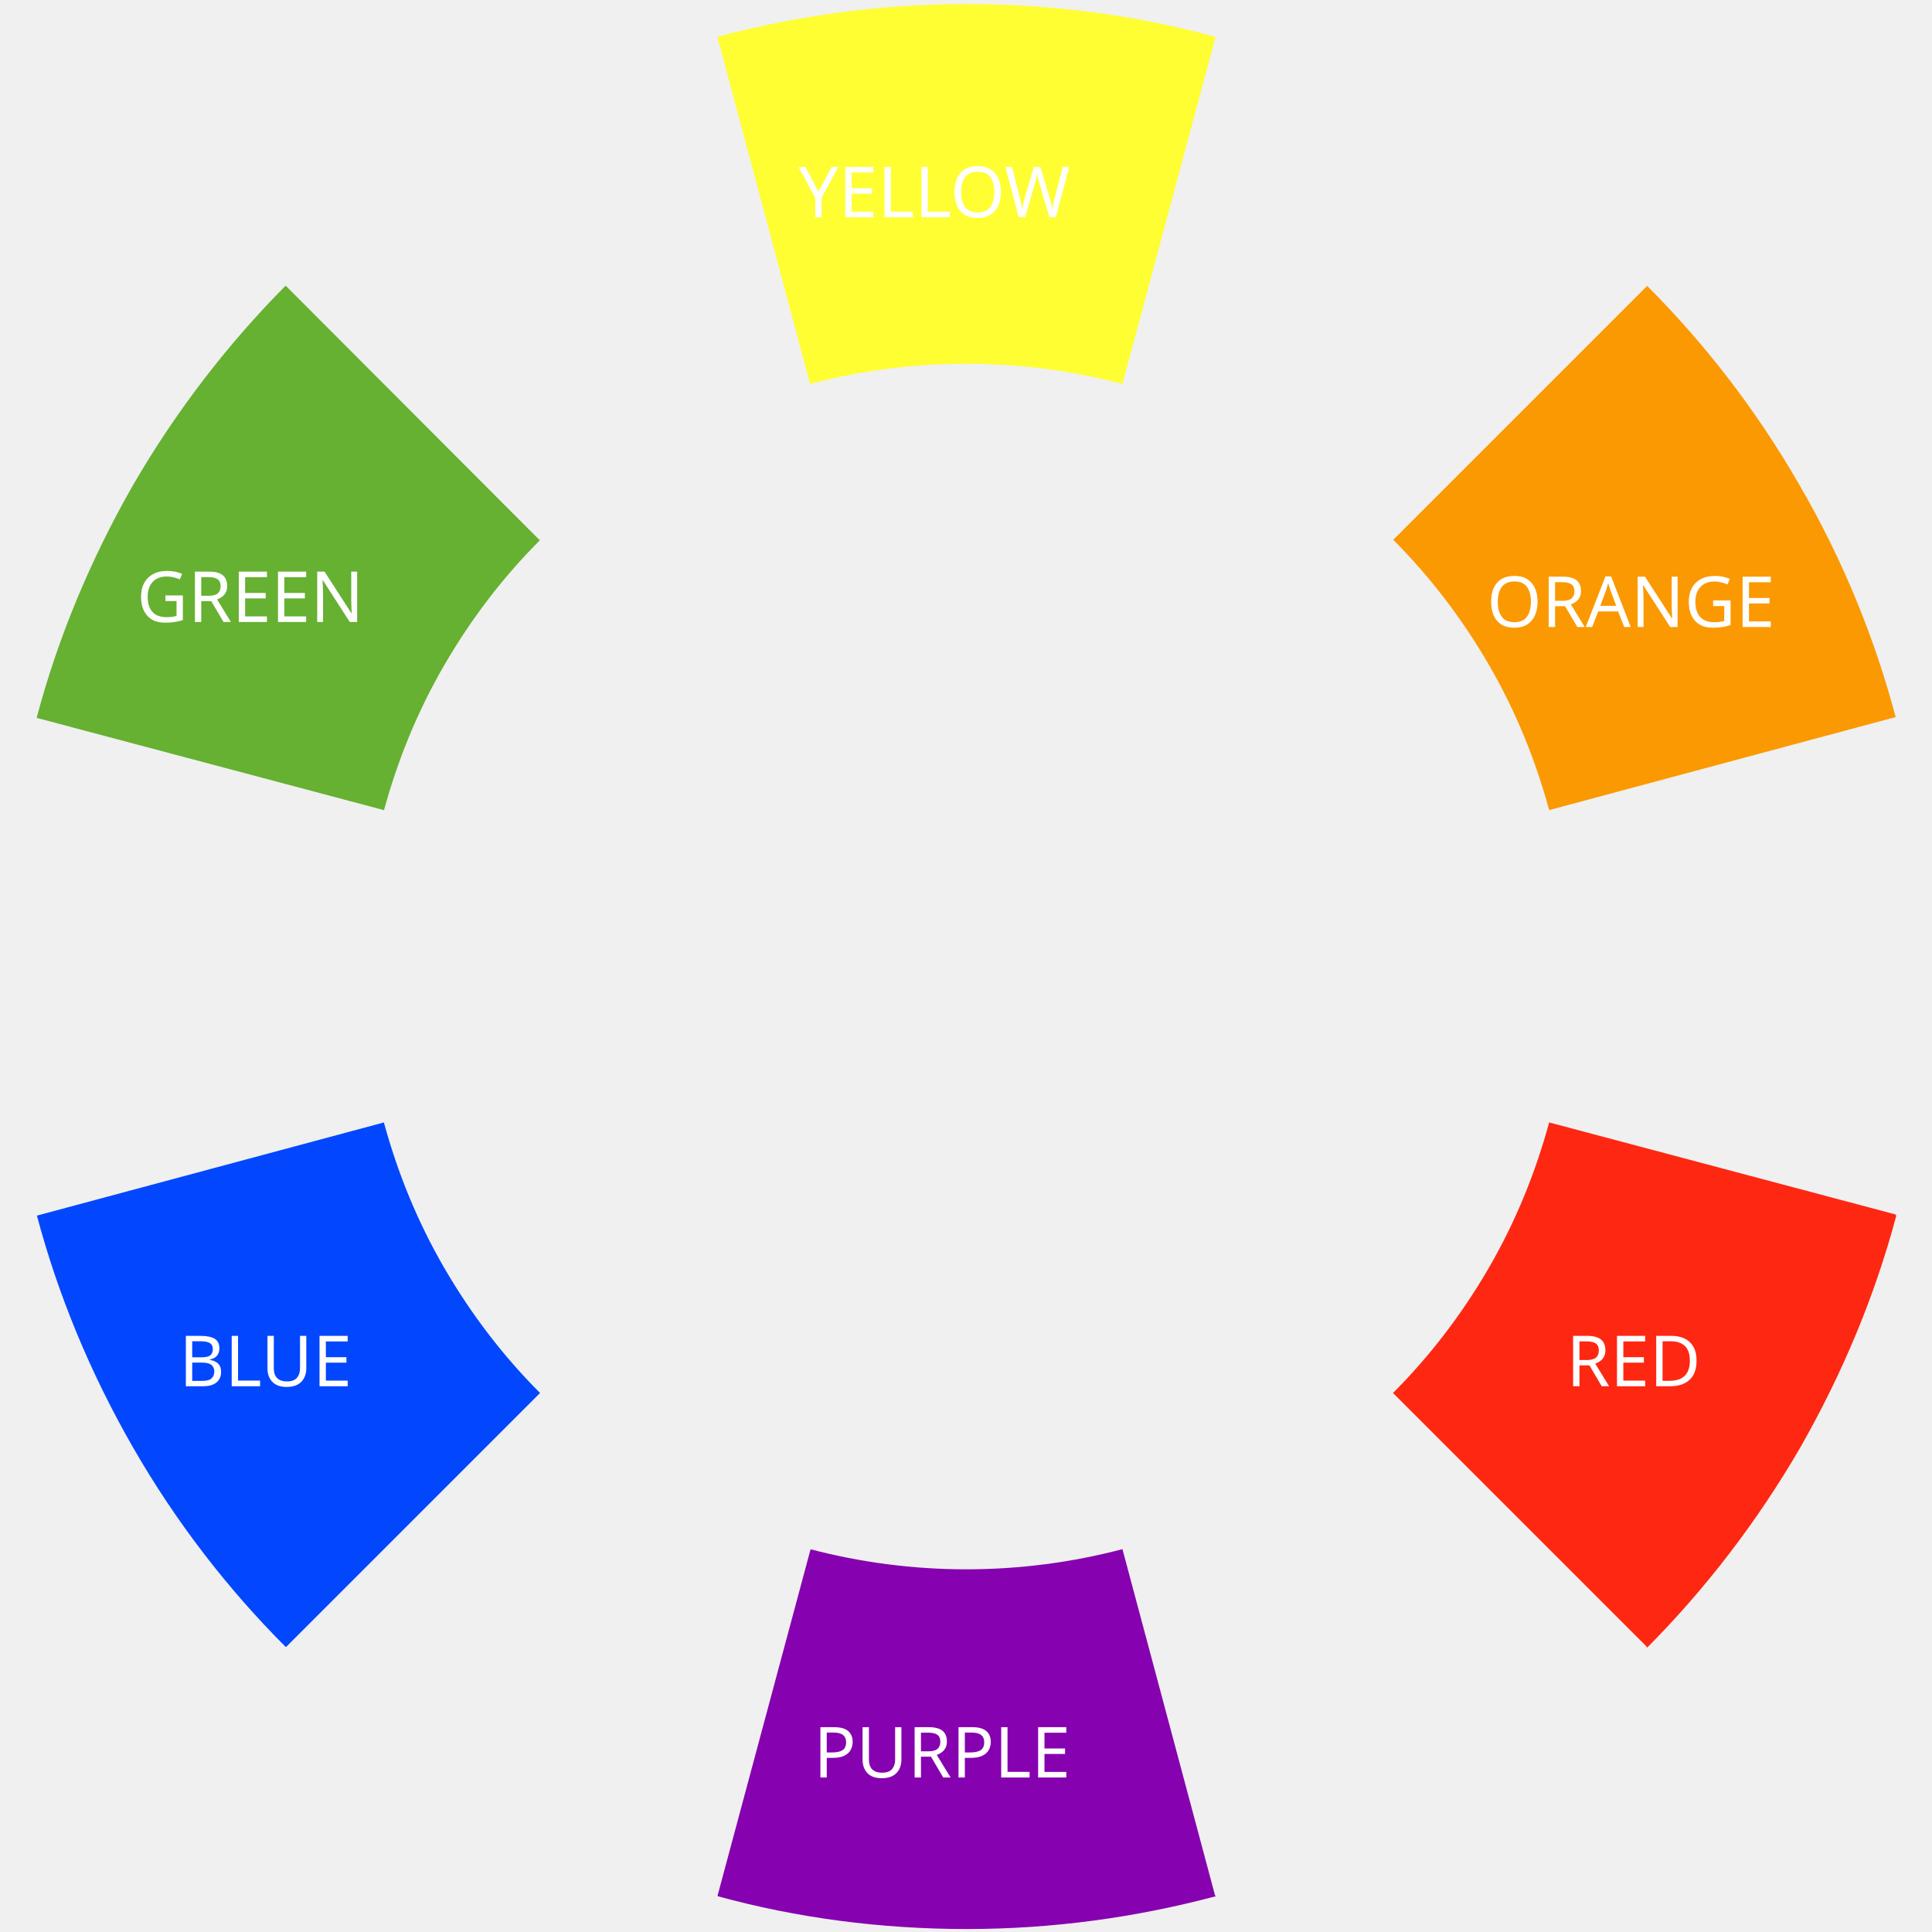
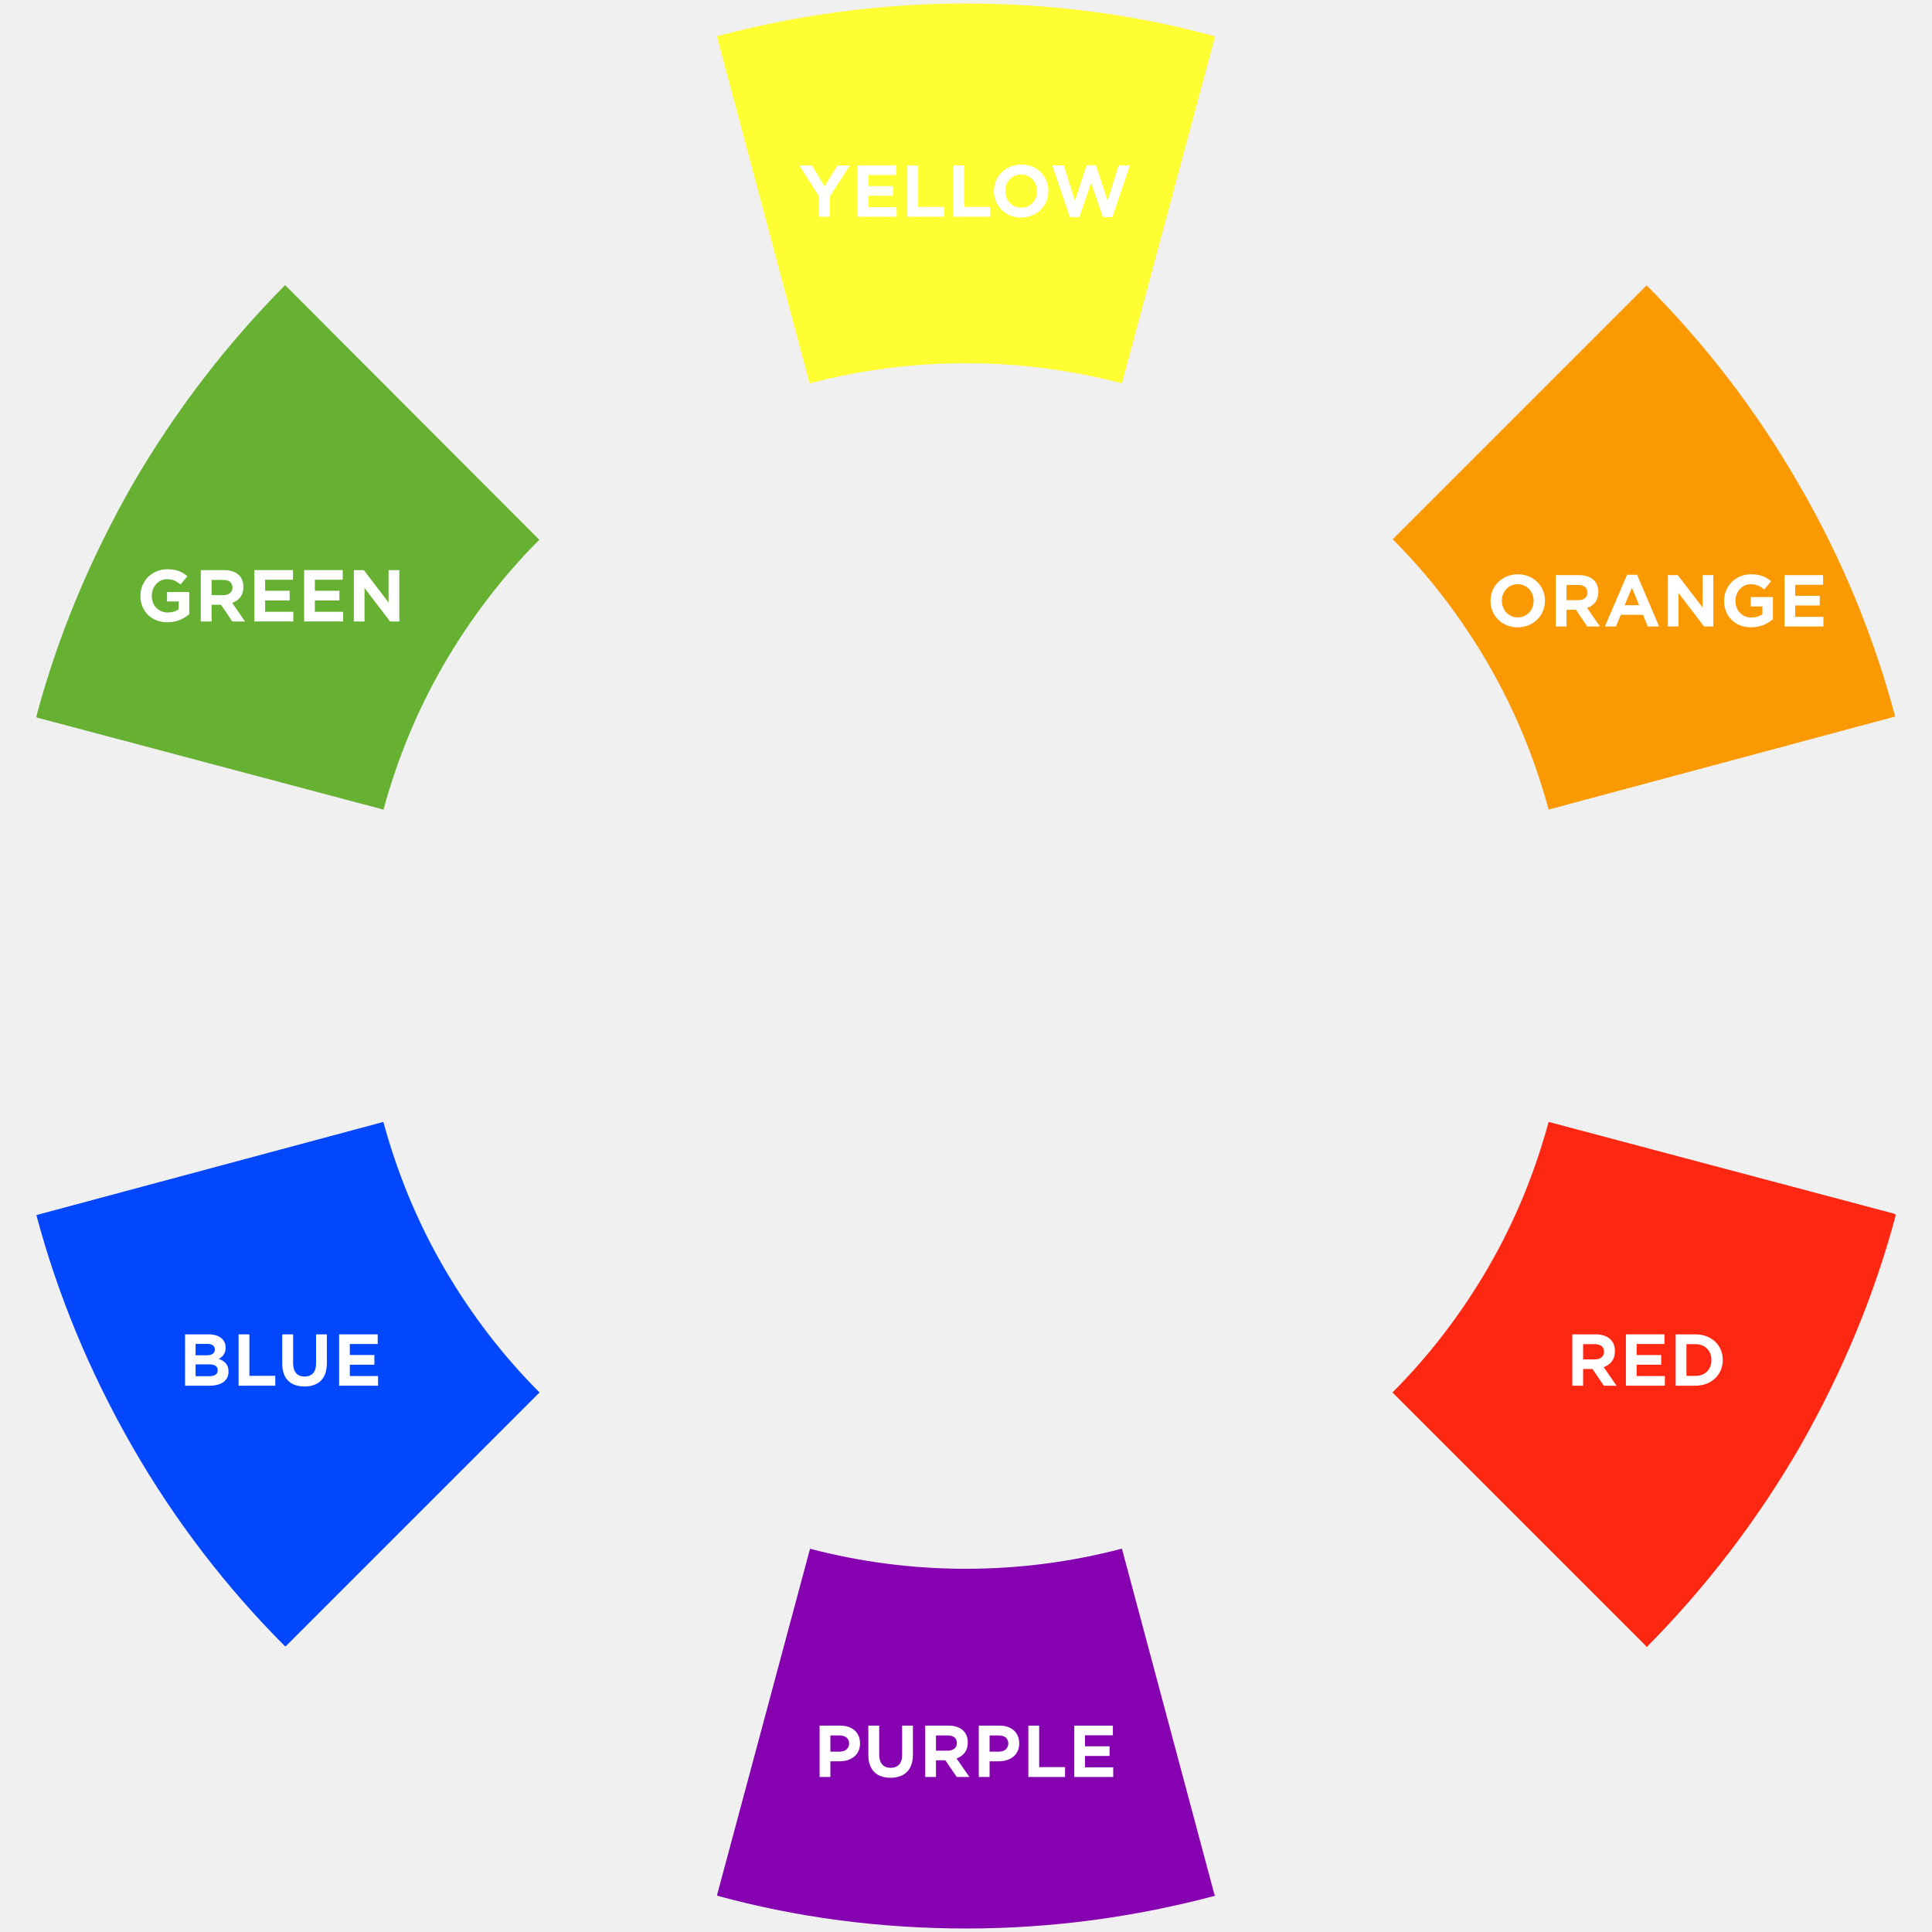
- <svg xmlns="http://www.w3.org/2000/svg" version="1.1" id="Layer_1" x="0px" y="0px" width="552px" height="552px" viewBox="-85 -85 552 552" enable-background="new -85 -85 552 552" xml:space="preserve">
+ <svg xmlns="http://www.w3.org/2000/svg" version="1.1" id="Layer_1" x="0px" y="0px" width="552px" height="552px" viewBox="0 0 552 552" enable-background="new 0 0 552 552" xml:space="preserve">
  <g>
-     <path fill="none" d="M313.067,69.233l-0.071,0.07c-10.364-10.364-22.311-19.576-35.697-27.349   c-13.387-7.773-27.349-13.386-41.601-17.272c-14.247-3.743-29.219-5.758-44.621-5.758s-30.372,2.015-44.622,5.758   c-14.25,3.886-28.213,9.5-41.599,17.272c-13.336,7.742-25.242,16.917-35.578,27.234l0.024,0.115   c-10.364,10.365-19.576,22.311-27.349,35.698c-7.773,13.387-13.387,27.349-17.273,41.599l-0.039,0.013   c-3.716,14.205-5.719,29.12-5.719,44.465c0,15.401,2.015,30.371,5.758,44.621c3.886,14.251,9.5,28.215,17.273,41.6   c7.772,13.386,16.985,25.334,27.349,35.697c10.364,10.364,22.311,19.577,35.697,27.35c13.387,7.772,27.349,13.386,41.6,17.272   l-0.009,0.034c14.21,3.72,29.134,5.724,44.487,5.724c15.402,0,30.372-2.013,44.621-5.758c14.252-3.887,28.216-9.5,41.601-17.272   c13.387-7.772,25.333-16.985,35.697-27.35c10.363-10.363,19.577-22.311,27.349-35.697c7.773-13.386,13.387-27.349,17.273-41.6   c3.743-14.248,5.902-29.22,5.902-44.621c0-15.402-2.015-30.372-5.902-44.622c-3.887-14.25-9.5-28.213-17.273-41.599   C332.591,91.5,323.399,79.58,313.067,69.233z" />
-     <path fill="#FEFE33" d="M191.078,18.924c15.402,0,30.372,2.015,44.621,5.758l26.567-98.948l-0.081-0.228   c-22.6-6.19-46.492-9.356-71.107-9.356c-24.614,0-48.364,3.31-71.106,9.356l26.485,99.176   C160.706,20.939,175.676,18.924,191.078,18.924z" />
-     <path fill="#8601AF" d="M235.698,357.618c-14.247,3.745-29.219,5.758-44.621,5.758c-15.354,0-30.277-2.004-44.487-5.724   l-26.554,98.897l0.077,0.244c22.6,6.189,46.494,9.356,71.108,9.356c24.614,0,48.363-3.311,71.106-9.356l0.062-0.205   c-0.067,0.02-0.138,0.041-0.207,0.059L235.698,357.618z" />
-     <path fill="#66B032" d="M24.643,146.613l0.039-0.013c3.886-14.25,9.5-28.212,17.273-41.599   c7.772-13.387,16.985-25.333,27.349-35.698l-0.024-0.115c-0.039,0.039-0.081,0.076-0.12,0.115L-3.387-3.387   C-19.94,13.311-34.623,32.31-47.001,53.614c-12.235,21.447-21.448,43.614-27.493,66.357l0.156,0.186l99.019,26.3   C24.667,146.508,24.656,146.561,24.643,146.613z" />
-     <path fill="#FE2712" d="M340.345,277.299c-7.771,13.387-16.985,25.334-27.349,35.697l72.547,72.547   c-0.04,0.038-0.083,0.077-0.121,0.116l0.265,0.026c16.554-16.695,31.235-35.696,43.614-56.999   c12.234-21.447,21.447-43.614,27.494-66.358l-0.284-0.362l-98.893-26.267C353.731,249.95,348.118,263.913,340.345,277.299z" />
-     <path fill="#0247FE" d="M41.955,277.299c-7.773-13.386-13.387-27.349-17.273-41.6l-99.138,26.619   c6.045,22.698,15.243,44.962,27.456,66.223c12.235,21.305,27.061,40.449,43.614,57.002l0.175-0.03l72.516-72.517   C58.939,302.633,49.727,290.686,41.955,277.299z" />
-     <path fill="#FB9902" d="M340.345,104.857c7.773,13.386,13.387,27.349,17.273,41.599l99.003-26.583   c-6.045-22.709-15.104-44.986-27.464-66.259c-12.219-21.274-27.021-40.392-43.544-56.928l-72.546,72.546   C323.399,79.58,332.591,91.5,340.345,104.857z" />
+     <path fill="none" d="M397.916,154.083l-0.07,0.07c-10.364-10.364-22.311-19.576-35.697-27.349   c-13.387-7.773-27.349-13.387-41.602-17.272c-14.246-3.743-29.219-5.758-44.62-5.758c-15.402,0-30.372,2.015-44.622,5.758   c-14.25,3.886-28.213,9.5-41.599,17.272c-13.336,7.741-25.242,16.917-35.578,27.233l0.024,0.115   c-10.364,10.365-19.576,22.312-27.349,35.698S113.416,217.2,109.53,231.45l-0.039,0.013c-3.716,14.205-5.719,29.12-5.719,44.466   c0,15.4,2.015,30.371,5.758,44.621c3.886,14.251,9.5,28.215,17.273,41.6c7.772,13.387,16.985,25.334,27.349,35.697   c10.364,10.364,22.311,19.577,35.697,27.35c13.387,7.772,27.349,13.387,41.6,17.272l-0.009,0.034   c14.21,3.72,29.134,5.724,44.487,5.724c15.401,0,30.372-2.013,44.62-5.758c14.253-3.887,28.217-9.5,41.602-17.272   c13.387-7.771,25.333-16.984,35.697-27.35c10.363-10.363,19.576-22.311,27.349-35.697c7.773-13.386,13.388-27.349,17.273-41.6   c3.743-14.248,5.901-29.221,5.901-44.621c0-15.402-2.015-30.372-5.901-44.622c-3.888-14.25-9.5-28.213-17.273-41.6   C417.44,176.351,408.248,164.431,397.916,154.083z" />
+     <path fill="#FEFE33" d="M275.928,103.774c15.402,0,30.372,2.015,44.621,5.758l26.566-98.948l-0.08-0.228   C324.435,4.166,300.543,1,275.928,1c-24.614,0-48.364,3.311-71.106,9.356l26.485,99.176   C245.556,105.789,260.525,103.774,275.928,103.774z" />
+     <path fill="#8601AF" d="M320.548,442.469c-14.247,3.745-29.22,5.758-44.621,5.758c-15.354,0-30.277-2.004-44.487-5.724   l-26.554,98.896l0.077,0.244c22.6,6.189,46.494,9.356,71.108,9.356c24.614,0,48.363-3.312,71.106-9.356l0.062-0.205   c-0.066,0.021-0.138,0.041-0.207,0.06L320.548,442.469z" />
+     <path fill="#66B032" d="M109.493,231.463l0.039-0.013c3.886-14.25,9.5-28.212,17.273-41.599   c7.772-13.387,16.985-25.333,27.349-35.698l-0.024-0.115c-0.039,0.039-0.081,0.076-0.12,0.115l-72.547-72.69   C64.91,98.161,50.227,117.16,37.849,138.465c-12.235,21.446-21.448,43.613-27.493,66.356l0.156,0.187l99.019,26.3   C109.517,231.358,109.505,231.411,109.493,231.463z" />
+     <path fill="#FE2712" d="M425.195,362.149c-7.771,13.387-16.986,25.334-27.35,35.697l72.547,72.547   c-0.04,0.038-0.083,0.077-0.121,0.116l0.266,0.025c16.554-16.694,31.234-35.695,43.613-56.999   c12.234-21.446,21.447-43.613,27.494-66.357l-0.284-0.362l-98.893-26.267C438.58,334.801,432.968,348.764,425.195,362.149z" />
+     <path fill="#0247FE" d="M126.805,362.149c-7.773-13.386-13.387-27.349-17.273-41.6l-99.138,26.618   c6.045,22.698,15.243,44.963,27.456,66.224c12.235,21.305,27.061,40.449,43.614,57.002l0.175-0.03l72.516-72.517   C143.789,387.483,134.577,375.536,126.805,362.149z" />
+     <path fill="#FB9902" d="M425.195,189.707c7.772,13.387,13.387,27.35,17.272,41.6l99.003-26.583   c-6.045-22.709-15.104-44.986-27.464-66.259c-12.219-21.274-27.021-40.393-43.544-56.929l-72.547,72.546   C408.248,164.431,417.44,176.351,425.195,189.707z" />
  </g>
-   <rect x="347.158" y="295.772" fill="none" width="76.768" height="28.788" />
-   <text transform="matrix(1 0 0 1 362.5088 311.0664)" fill="#FFFFFF" font-family="'GothamSSm-Bold'" font-size="20.152">RED</text>
-   <rect x="-42.923" y="295.772" fill="none" width="76.768" height="28.788" />
-   <text transform="matrix(1 0 0 1 -33.8486 311.0664)" fill="#FFFFFF" font-family="'GothamSSm-Bold'" font-size="20.152">BLUE</text>
-   <rect x="143.289" y="-38.221" fill="none" width="95.865" height="28.788" />
-   <text transform="matrix(1 0 0 1 143.145 -22.9253)" fill="#FFFFFF" font-family="'GothamSSm-Bold'" font-size="20.152">YELLOW</text>
-   <rect x="-55.35" y="77.413" fill="none" width="95.865" height="28.789" />
-   <text transform="matrix(1 0 0 1 -45.937 92.7085)" fill="#FFFFFF" font-family="'GothamSSm-Bold'" font-size="20.152">GREEN</text>
-   <rect x="337.633" y="78.851" fill="none" width="101.864" height="28.79" />
-   <text transform="matrix(1 0 0 1 339.7988 94.1479)" fill="#FFFFFF" font-family="'GothamSSm-Bold'" font-size="20.152">ORANGE</text>
-   <rect x="140.002" y="407.565" fill="none" width="101.863" height="28.79" />
-   <text transform="matrix(1 0 0 1 147.4473 422.8594)" fill="#FFFFFF" font-family="'GothamSSm-Bold'" font-size="20.152">PURPLE</text>
+   <rect x="432.008" y="380.622" fill="none" width="76.768" height="28.788" />
+   <g>
+     <g enable-background="new    ">
+       <path fill="#FFFFFF" d="M449.232,381.243h6.672c1.855,0,3.307,0.523,4.273,1.491c0.807,0.807,1.23,1.955,1.23,3.306v0.04    c0,2.379-1.311,3.87-3.205,4.536l3.668,5.301h-3.628l-3.245-4.777h-2.682v4.777h-3.084V381.243z M455.703,388.398    c1.613,0,2.58-0.866,2.58-2.157v-0.04c0-1.411-1.008-2.156-2.641-2.156h-3.326v4.354H455.703z" />
+       <path fill="#FFFFFF" d="M464.549,381.243h11.025v2.761h-7.962v3.145h7.015v2.762h-7.015v3.245h8.062v2.762h-11.126V381.243z" />
+       <path fill="#FFFFFF" d="M478.755,381.243h5.664c4.616,0,7.801,3.164,7.801,7.297v0.04c0,4.132-3.185,7.337-7.801,7.337h-5.664    V381.243z M481.839,384.045v9.07h2.58c2.722,0,4.556-1.834,4.556-4.495v-0.04c0-2.661-1.834-4.535-4.556-4.535H481.839z" />
+     </g>
+   </g>
+   <rect x="41.927" y="380.622" fill="none" width="76.768" height="28.788" />
+   <g>
+     <g enable-background="new    ">
+       <path fill="#FFFFFF" d="M52.875,381.243h6.752c1.673,0,3.003,0.463,3.85,1.29c0.665,0.685,0.988,1.491,0.988,2.499v0.04    c0,1.674-0.907,2.601-1.955,3.186c1.693,0.624,2.781,1.612,2.781,3.588v0.04c0,2.681-2.177,4.031-5.482,4.031h-6.934V381.243z     M61.382,385.536c0-0.987-0.786-1.572-2.197-1.572h-3.306v3.266h3.104c1.472,0,2.399-0.504,2.399-1.653V385.536z M59.688,389.81    h-3.81v3.387h3.931c1.492,0,2.398-0.545,2.398-1.674v-0.04C62.208,390.435,61.422,389.81,59.688,389.81z" />
+       <path fill="#FFFFFF" d="M68.17,381.243h3.084v11.852h7.397v2.822H68.17V381.243z" />
+       <path fill="#FFFFFF" d="M80.645,389.648v-8.405h3.104v8.305c0,2.459,1.229,3.749,3.266,3.749c2.036,0,3.286-1.229,3.286-3.629    v-8.425h3.084v8.284c0,4.435-2.479,6.611-6.41,6.611C83.063,396.139,80.645,393.941,80.645,389.648z" />
+       <path fill="#FFFFFF" d="M96.887,381.243h11.026v2.761h-7.962v3.145h7.015v2.762h-7.015v3.245h8.062v2.762H96.887V381.243z" />
+     </g>
+   </g>
+   <rect x="228.139" y="46.629" fill="none" width="95.865" height="28.788" />
+   <g>
+     <g enable-background="new    ">
+       <path fill="#FFFFFF" d="M234.021,56.14l-5.664-8.889h3.628l3.608,6.007l3.689-6.007h3.527l-5.685,8.828v5.846h-3.104V56.14z" />
+       <path fill="#FFFFFF" d="M245.043,47.251h11.026v2.761h-7.962v3.145h7.015v2.762h-7.015v3.245h8.062v2.762h-11.126V47.251z" />
+       <path fill="#FFFFFF" d="M259.25,47.251h3.084v11.852h7.397v2.822H259.25V47.251z" />
+       <path fill="#FFFFFF" d="M272.369,47.251h3.084v11.852h7.397v2.822h-10.481V47.251z" />
+       <path fill="#FFFFFF" d="M283.976,54.628v-0.04c0-4.152,3.286-7.579,7.801-7.579s7.761,3.366,7.761,7.539v0.04    c0,4.152-3.286,7.579-7.801,7.579C287.221,62.167,283.976,58.801,283.976,54.628z M296.291,54.628v-0.04    c0-2.58-1.895-4.737-4.555-4.737c-2.661,0-4.516,2.117-4.516,4.697v0.04c0,2.58,1.895,4.736,4.556,4.736    S296.291,57.208,296.291,54.628z" />
+       <path fill="#FFFFFF" d="M300.641,47.251h3.326l3.145,10.118l3.346-10.159h2.661l3.347,10.159l3.123-10.118h3.246l-5.02,14.774    h-2.701l-3.365-9.776l-3.367,9.776h-2.701L300.641,47.251z" />
+     </g>
+   </g>
+   <rect x="29.5" y="162.264" fill="none" width="95.865" height="28.789" />
+   <g>
+     <g enable-background="new    ">
+       <path fill="#FFFFFF" d="M40.122,170.263v-0.04c0-4.152,3.225-7.579,7.68-7.579c2.621,0,4.213,0.705,5.745,1.995l-1.955,2.358    c-1.149-0.947-2.177-1.512-3.89-1.512c-2.419,0-4.334,2.137-4.334,4.697v0.04c0,2.741,1.875,4.777,4.556,4.777    c1.209,0,2.298-0.323,3.145-0.928v-2.237h-3.346v-2.681h6.35v6.329c-1.512,1.29-3.588,2.318-6.249,2.318    C43.246,177.802,40.122,174.597,40.122,170.263z" />
+       <path fill="#FFFFFF" d="M57.372,162.886h6.672c1.854,0,3.306,0.523,4.273,1.491c0.806,0.807,1.229,1.955,1.229,3.306v0.04    c0,2.379-1.31,3.87-3.205,4.536l3.668,5.301h-3.628l-3.245-4.777h-2.681v4.777h-3.084V162.886z M63.842,170.041    c1.613,0,2.58-0.866,2.58-2.157v-0.04c0-1.411-1.008-2.156-2.64-2.156h-3.326v4.354H63.842z" />
+       <path fill="#FFFFFF" d="M72.687,162.886h11.026v2.761h-7.962v3.145h7.015v2.762h-7.015v3.245h8.062v2.762H72.687V162.886z" />
+       <path fill="#FFFFFF" d="M86.894,162.886H97.92v2.761h-7.962v3.145h7.015v2.762h-7.015v3.245h8.062v2.762H86.894V162.886z" />
+       <path fill="#FFFFFF" d="M101.101,162.886h2.842l7.075,9.252v-9.252h3.063v14.674h-2.641l-7.296-9.555v9.555h-3.044V162.886z" />
+     </g>
+   </g>
+   <rect x="422.482" y="163.701" fill="none" width="101.864" height="28.79" />
+   <g>
+     <g enable-background="new    ">
+       <path fill="#FFFFFF" d="M425.857,171.701v-0.04c0-4.152,3.286-7.579,7.801-7.579c4.516,0,7.761,3.366,7.761,7.539v0.04    c0,4.152-3.286,7.579-7.801,7.579S425.857,175.874,425.857,171.701z M438.174,171.701v-0.04c0-2.58-1.895-4.737-4.556-4.737    s-4.515,2.117-4.515,4.697v0.04c0,2.58,1.895,4.736,4.555,4.736C436.319,176.397,438.174,174.281,438.174,171.701z" />
+       <path fill="#FFFFFF" d="M444.498,164.324h6.672c1.855,0,3.307,0.523,4.273,1.491c0.807,0.807,1.23,1.955,1.23,3.306v0.04    c0,2.379-1.311,3.87-3.205,4.536l3.668,5.301h-3.628l-3.245-4.777h-2.682v4.777h-3.084V164.324z M450.969,171.479    c1.613,0,2.58-0.866,2.58-2.157v-0.04c0-1.411-1.008-2.156-2.641-2.156h-3.326v4.354H450.969z" />
+       <path fill="#FFFFFF" d="M464.873,164.223h2.862l6.31,14.775h-3.246l-1.371-3.346h-6.349l-1.37,3.346h-3.166L464.873,164.223z     M468.32,172.911l-2.057-4.979l-2.076,4.979H468.32z" />
+       <path fill="#FFFFFF" d="M476.539,164.324h2.842l7.076,9.252v-9.252h3.062v14.674h-2.641l-7.296-9.555v9.555h-3.044V164.324z" />
+       <path fill="#FFFFFF" d="M492.6,171.701v-0.04c0-4.152,3.226-7.579,7.68-7.579c2.621,0,4.213,0.705,5.745,1.995l-1.955,2.358    c-1.149-0.947-2.177-1.512-3.89-1.512c-2.42,0-4.334,2.137-4.334,4.697v0.04c0,2.741,1.874,4.777,4.555,4.777    c1.21,0,2.299-0.323,3.145-0.928v-2.237h-3.346v-2.681h6.35v6.329c-1.512,1.29-3.588,2.318-6.249,2.318    C495.725,179.24,492.6,176.035,492.6,171.701z" />
+       <path fill="#FFFFFF" d="M509.85,164.324h11.026v2.761h-7.962v3.145h7.015v2.762h-7.015v3.245h8.062v2.762H509.85V164.324z" />
+     </g>
+   </g>
+   <rect x="224.852" y="492.416" fill="none" width="101.863" height="28.79" />
+   <g>
+     <g enable-background="new    ">
+       <path fill="#FFFFFF" d="M234.171,493.036h5.946c3.487,0,5.604,2.056,5.604,5.039v0.04c0,3.387-2.641,5.12-5.906,5.12h-2.56v4.475    h-3.084V493.036z M239.916,500.474c1.673,0,2.681-0.987,2.681-2.298v-0.04c0-1.492-1.068-2.298-2.742-2.298h-2.6v4.636H239.916z" />
+       <path fill="#FFFFFF" d="M248.096,501.441v-8.405h3.104v8.305c0,2.459,1.229,3.749,3.266,3.749c2.036,0,3.285-1.229,3.285-3.629    v-8.425h3.084v8.284c0,4.435-2.479,6.611-6.41,6.611C250.515,507.932,248.096,505.734,248.096,501.441z" />
+       <path fill="#FFFFFF" d="M264.338,493.036h6.672c1.854,0,3.306,0.523,4.273,1.491c0.806,0.807,1.23,1.955,1.23,3.306v0.04    c0,2.379-1.311,3.87-3.206,4.536l3.668,5.301h-3.628l-3.245-4.777h-2.681v4.777h-3.084V493.036z M270.809,500.191    c1.613,0,2.58-0.866,2.58-2.157v-0.04c0-1.411-1.008-2.156-2.64-2.156h-3.326v4.354H270.809z" />
+       <path fill="#FFFFFF" d="M279.653,493.036h5.946c3.487,0,5.604,2.056,5.604,5.039v0.04c0,3.387-2.641,5.12-5.906,5.12h-2.56v4.475    h-3.084V493.036z M285.398,500.474c1.673,0,2.681-0.987,2.681-2.298v-0.04c0-1.492-1.068-2.298-2.741-2.298h-2.601v4.636H285.398z    " />
+       <path fill="#FFFFFF" d="M293.82,493.036h3.084v11.852h7.396v2.822h-10.48V493.036z" />
+       <path fill="#FFFFFF" d="M306.938,493.036h11.026v2.761h-7.963v3.145h7.016v2.762h-7.016v3.245h8.062v2.762h-11.126V493.036z" />
+     </g>
+   </g>
</svg>
